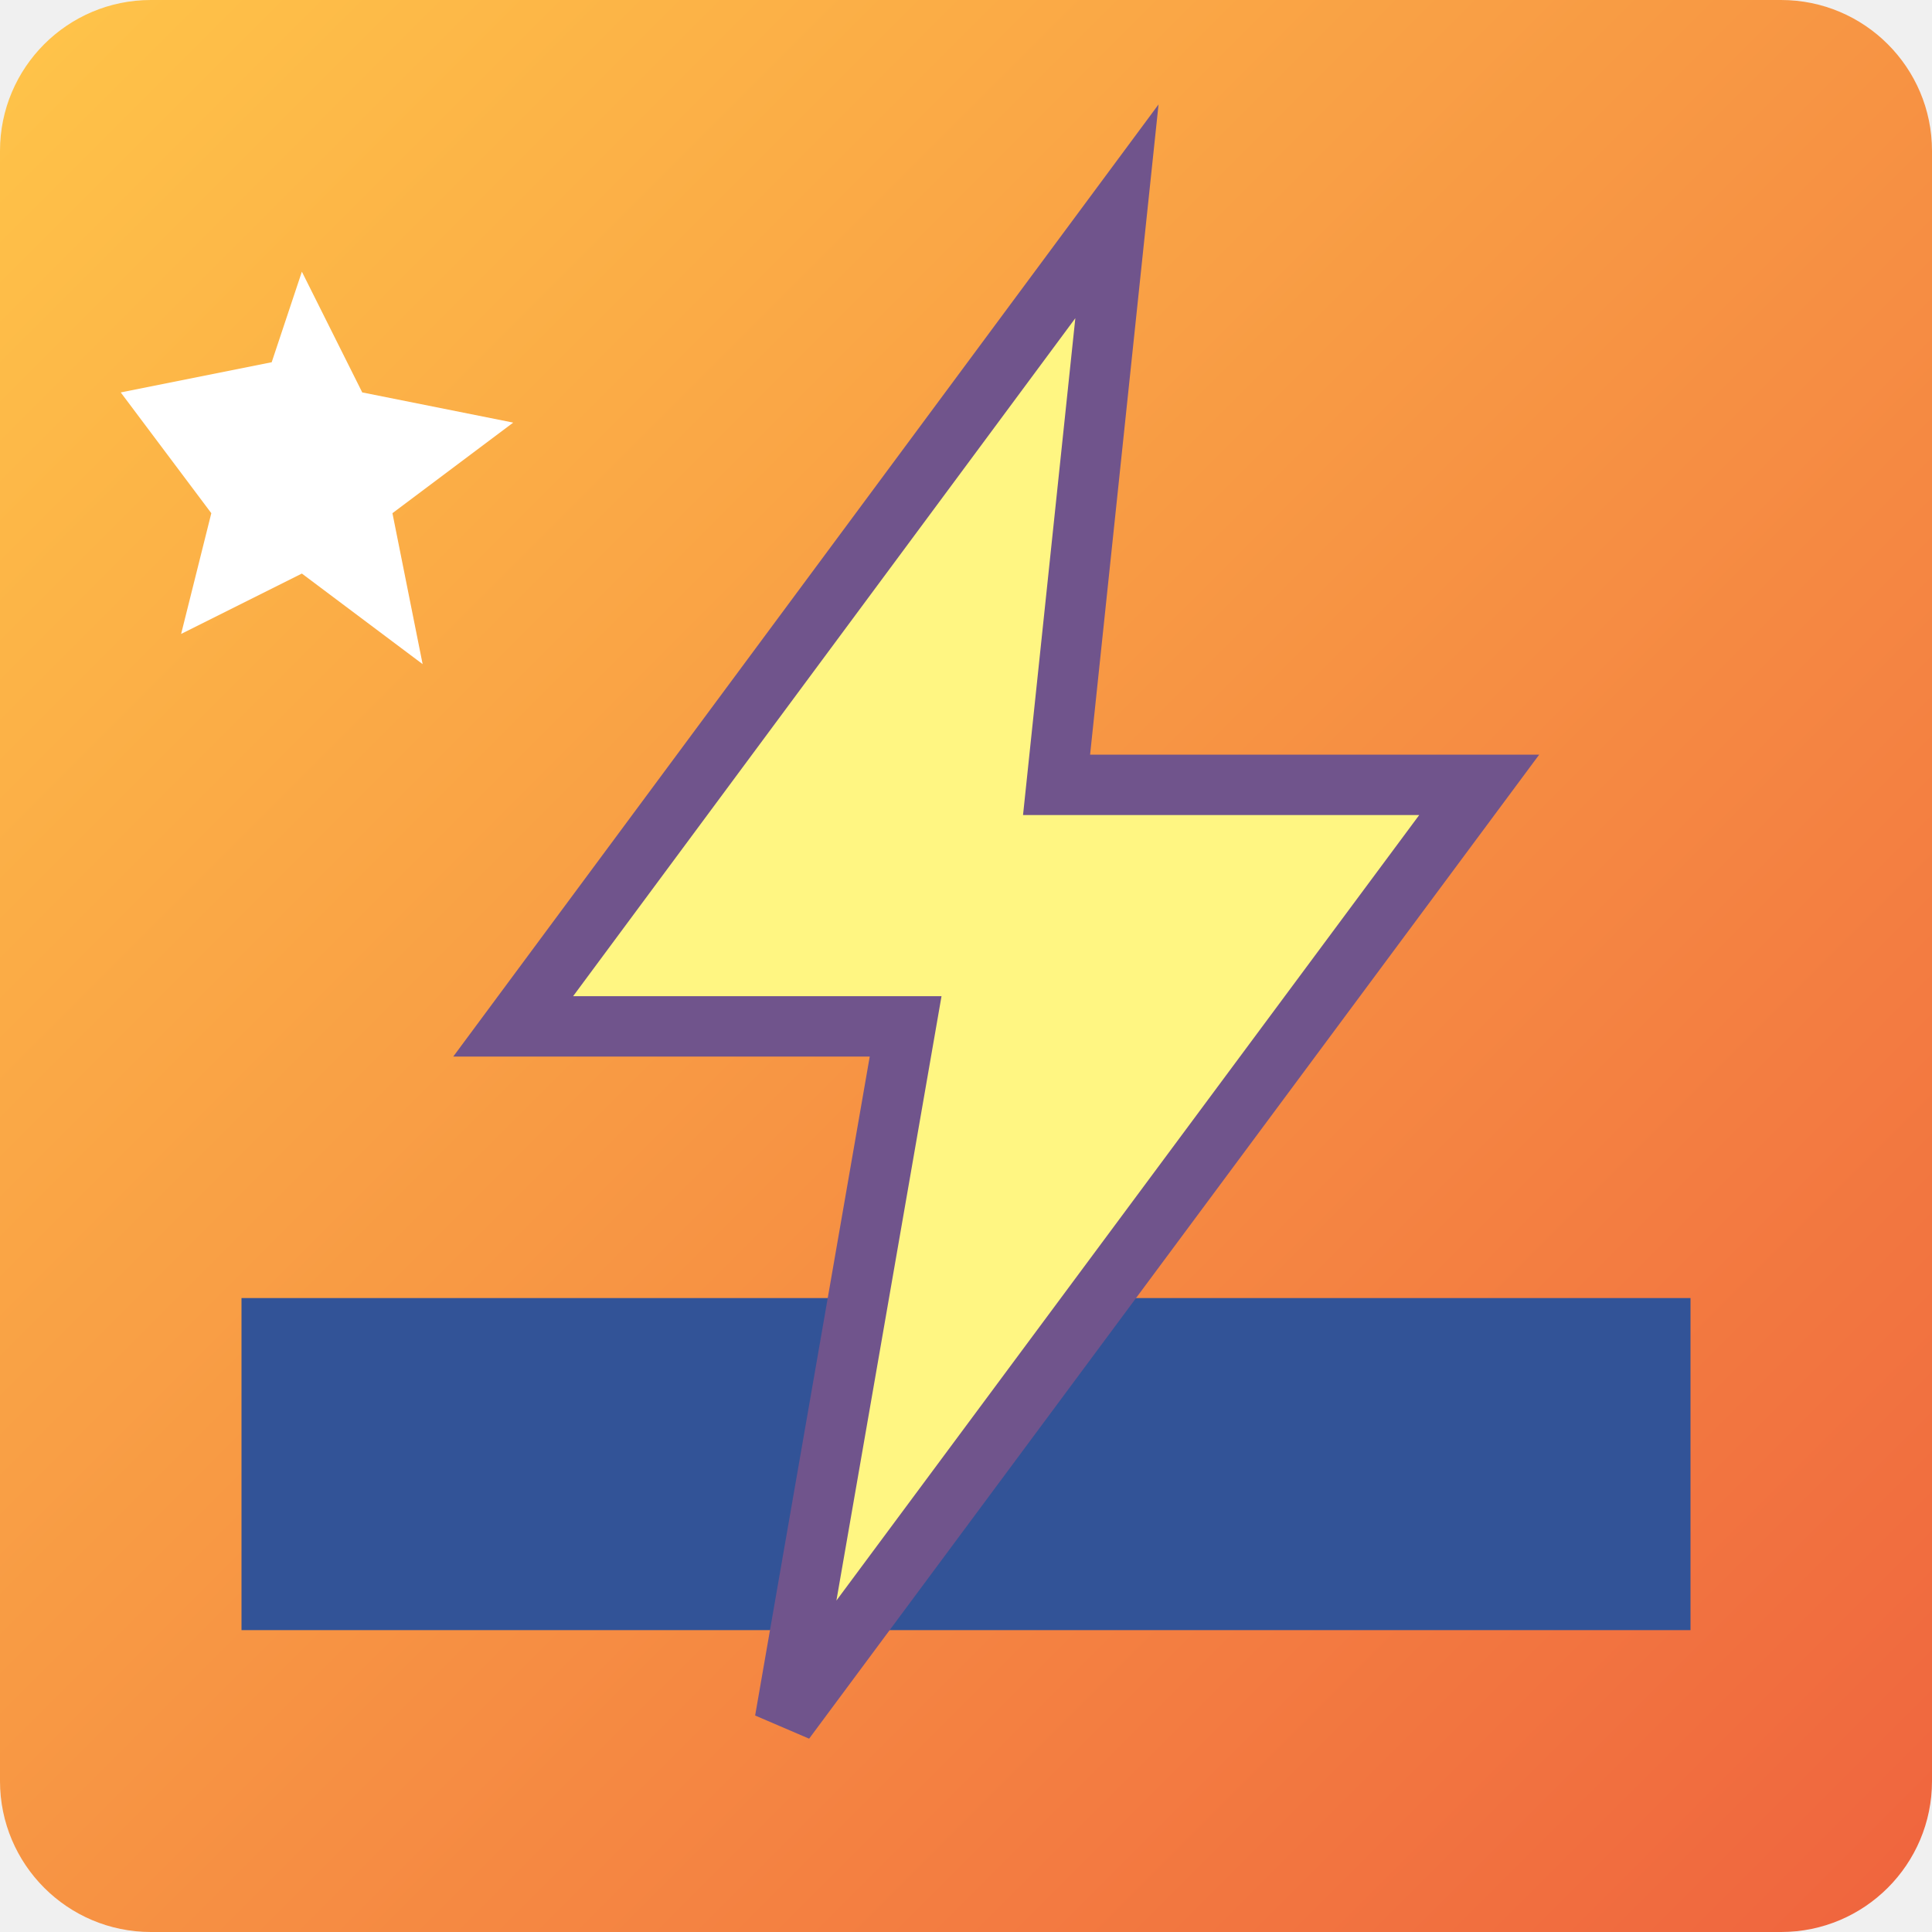
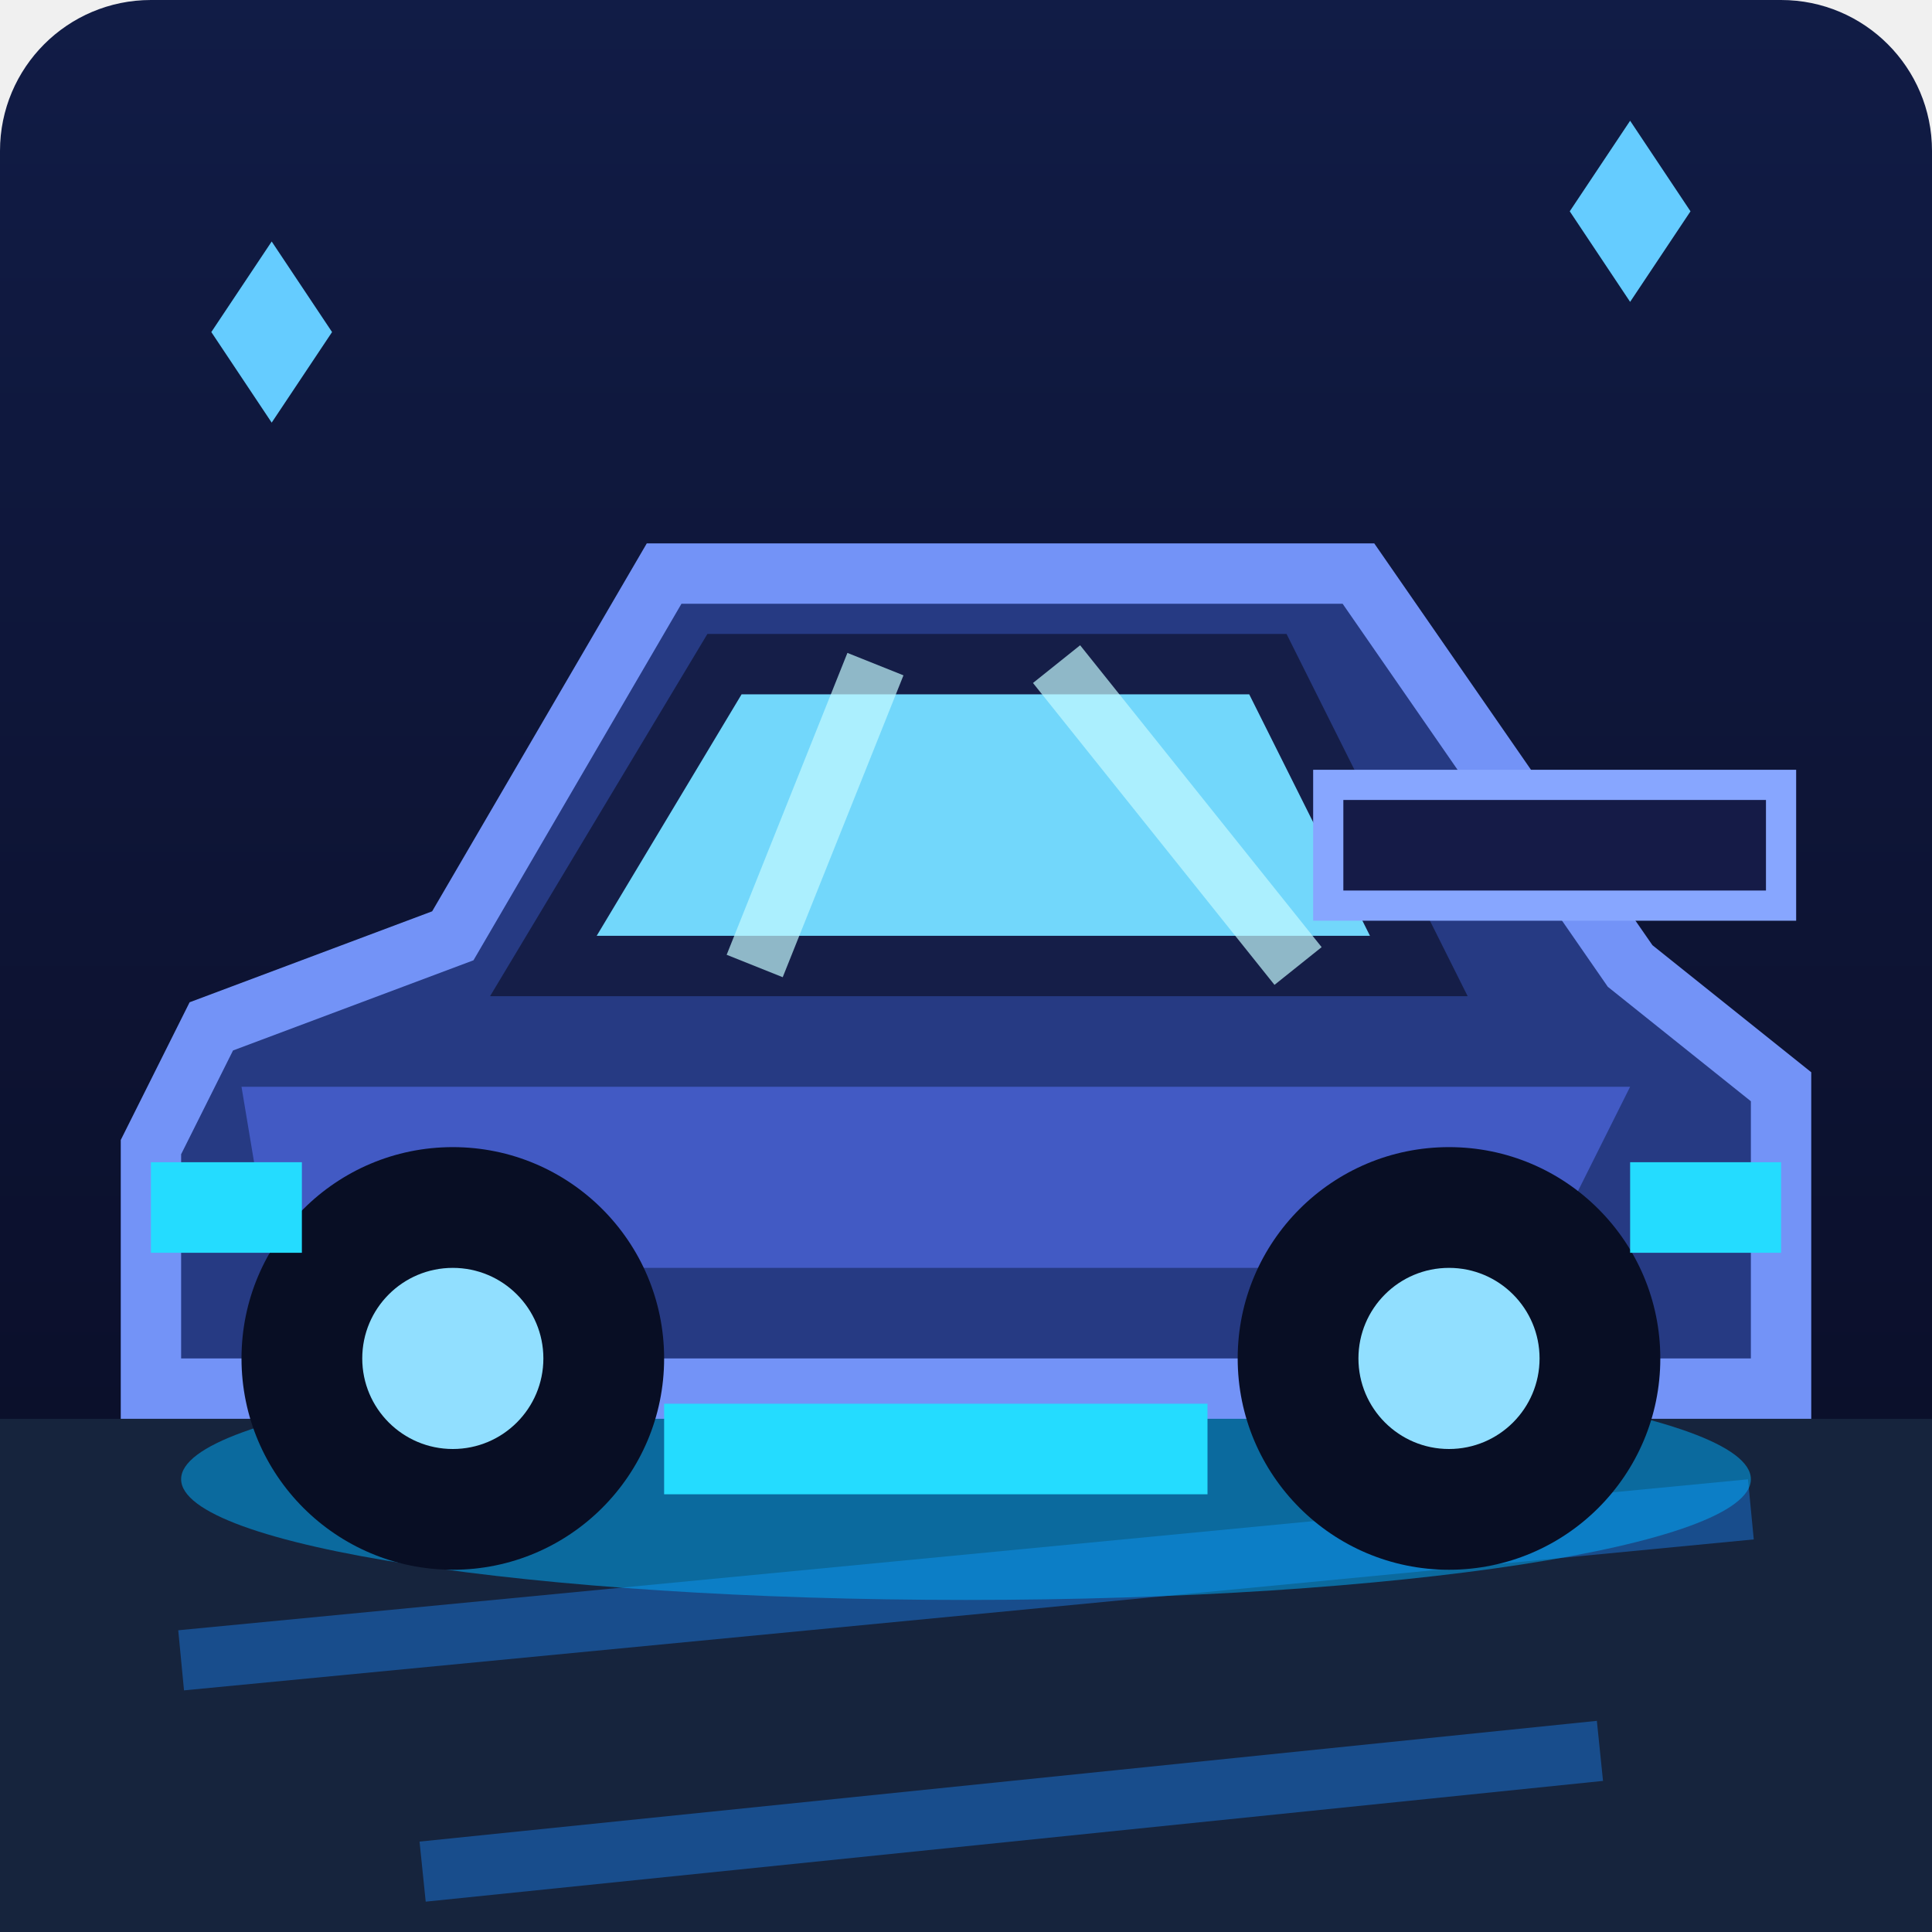
<svg xmlns="http://www.w3.org/2000/svg" viewBox="0 0 64 64">
  <defs>
-     <linearGradient id="bg" x2="1" y2="1">
-       <stop stop-color="#ffc549" />
-       <stop offset="1" stop-color="#ef633e" />
+     <linearGradient id="night" x2="0" y2="1">
+       <stop stop-color="#111c46" />
+       <stop offset="1" stop-color="#090b21" />
    </linearGradient>
  </defs>
-   <rect width="64" height="64" rx="5" fill="url(#bg)" />
-   <path d="M8 43h48v11H8z" fill="#325397" />
-   <path d="m37 7-20 27h13l-4 23 23-31H35z" fill="#fff682" stroke="#70548c" stroke-width="2" />
-   <path d="m10 9 2 4 5 1-4 3 1 5-4-3-4 2 1-4-3-4 5-1z" fill="#fff" />
+   <rect width="64" height="64" rx="5" fill="url(#night)" />
+   <path d="M0 47h64v17H0z" fill="#16243d" />
+   <path d="m6 55 52-5M14 62l39-4" stroke="#184d8c" stroke-width="2" />
+   <ellipse cx="32" cy="49" rx="26" ry="4" fill="#00afff" opacity=".5" />
+   <path d="m7 34 8-3 7-12h23l9 13 5 4v10H5V38z" fill="#263a83" stroke="#7393f7" stroke-width="2" />
+   <path d="m24 22-6 10h29l-5-10z" fill="#72d7fb" stroke="#151e48" stroke-width="2" />
+   <path d="m29 22-4 10m10-10 8 10" stroke="#c3f9ff" stroke-width="2" opacity=".7" />
+   <path d="M8 36h46l-3 6H9z" fill="#425ac4" />
+   <path d="M44 26h15v4H44z" fill="#151b47" stroke="#87a6ff" />
+   <circle cx="15" cy="45" r="7" fill="#080e24" />
+   <circle cx="48" cy="45" r="7" fill="#080e24" />
+   <circle cx="15" cy="45" r="3" fill="#91dfff" />
+   <circle cx="48" cy="45" r="3" fill="#91dfff" />
+   <path d="M22 48h18M5 40h5m44 0h5" stroke="#24dcff" stroke-width="3" />
+   <path d="m7 11 2-3 2 3-2 3zm45-4 2-3 2 3-2 3z" fill="#65ccff" />
</svg>
